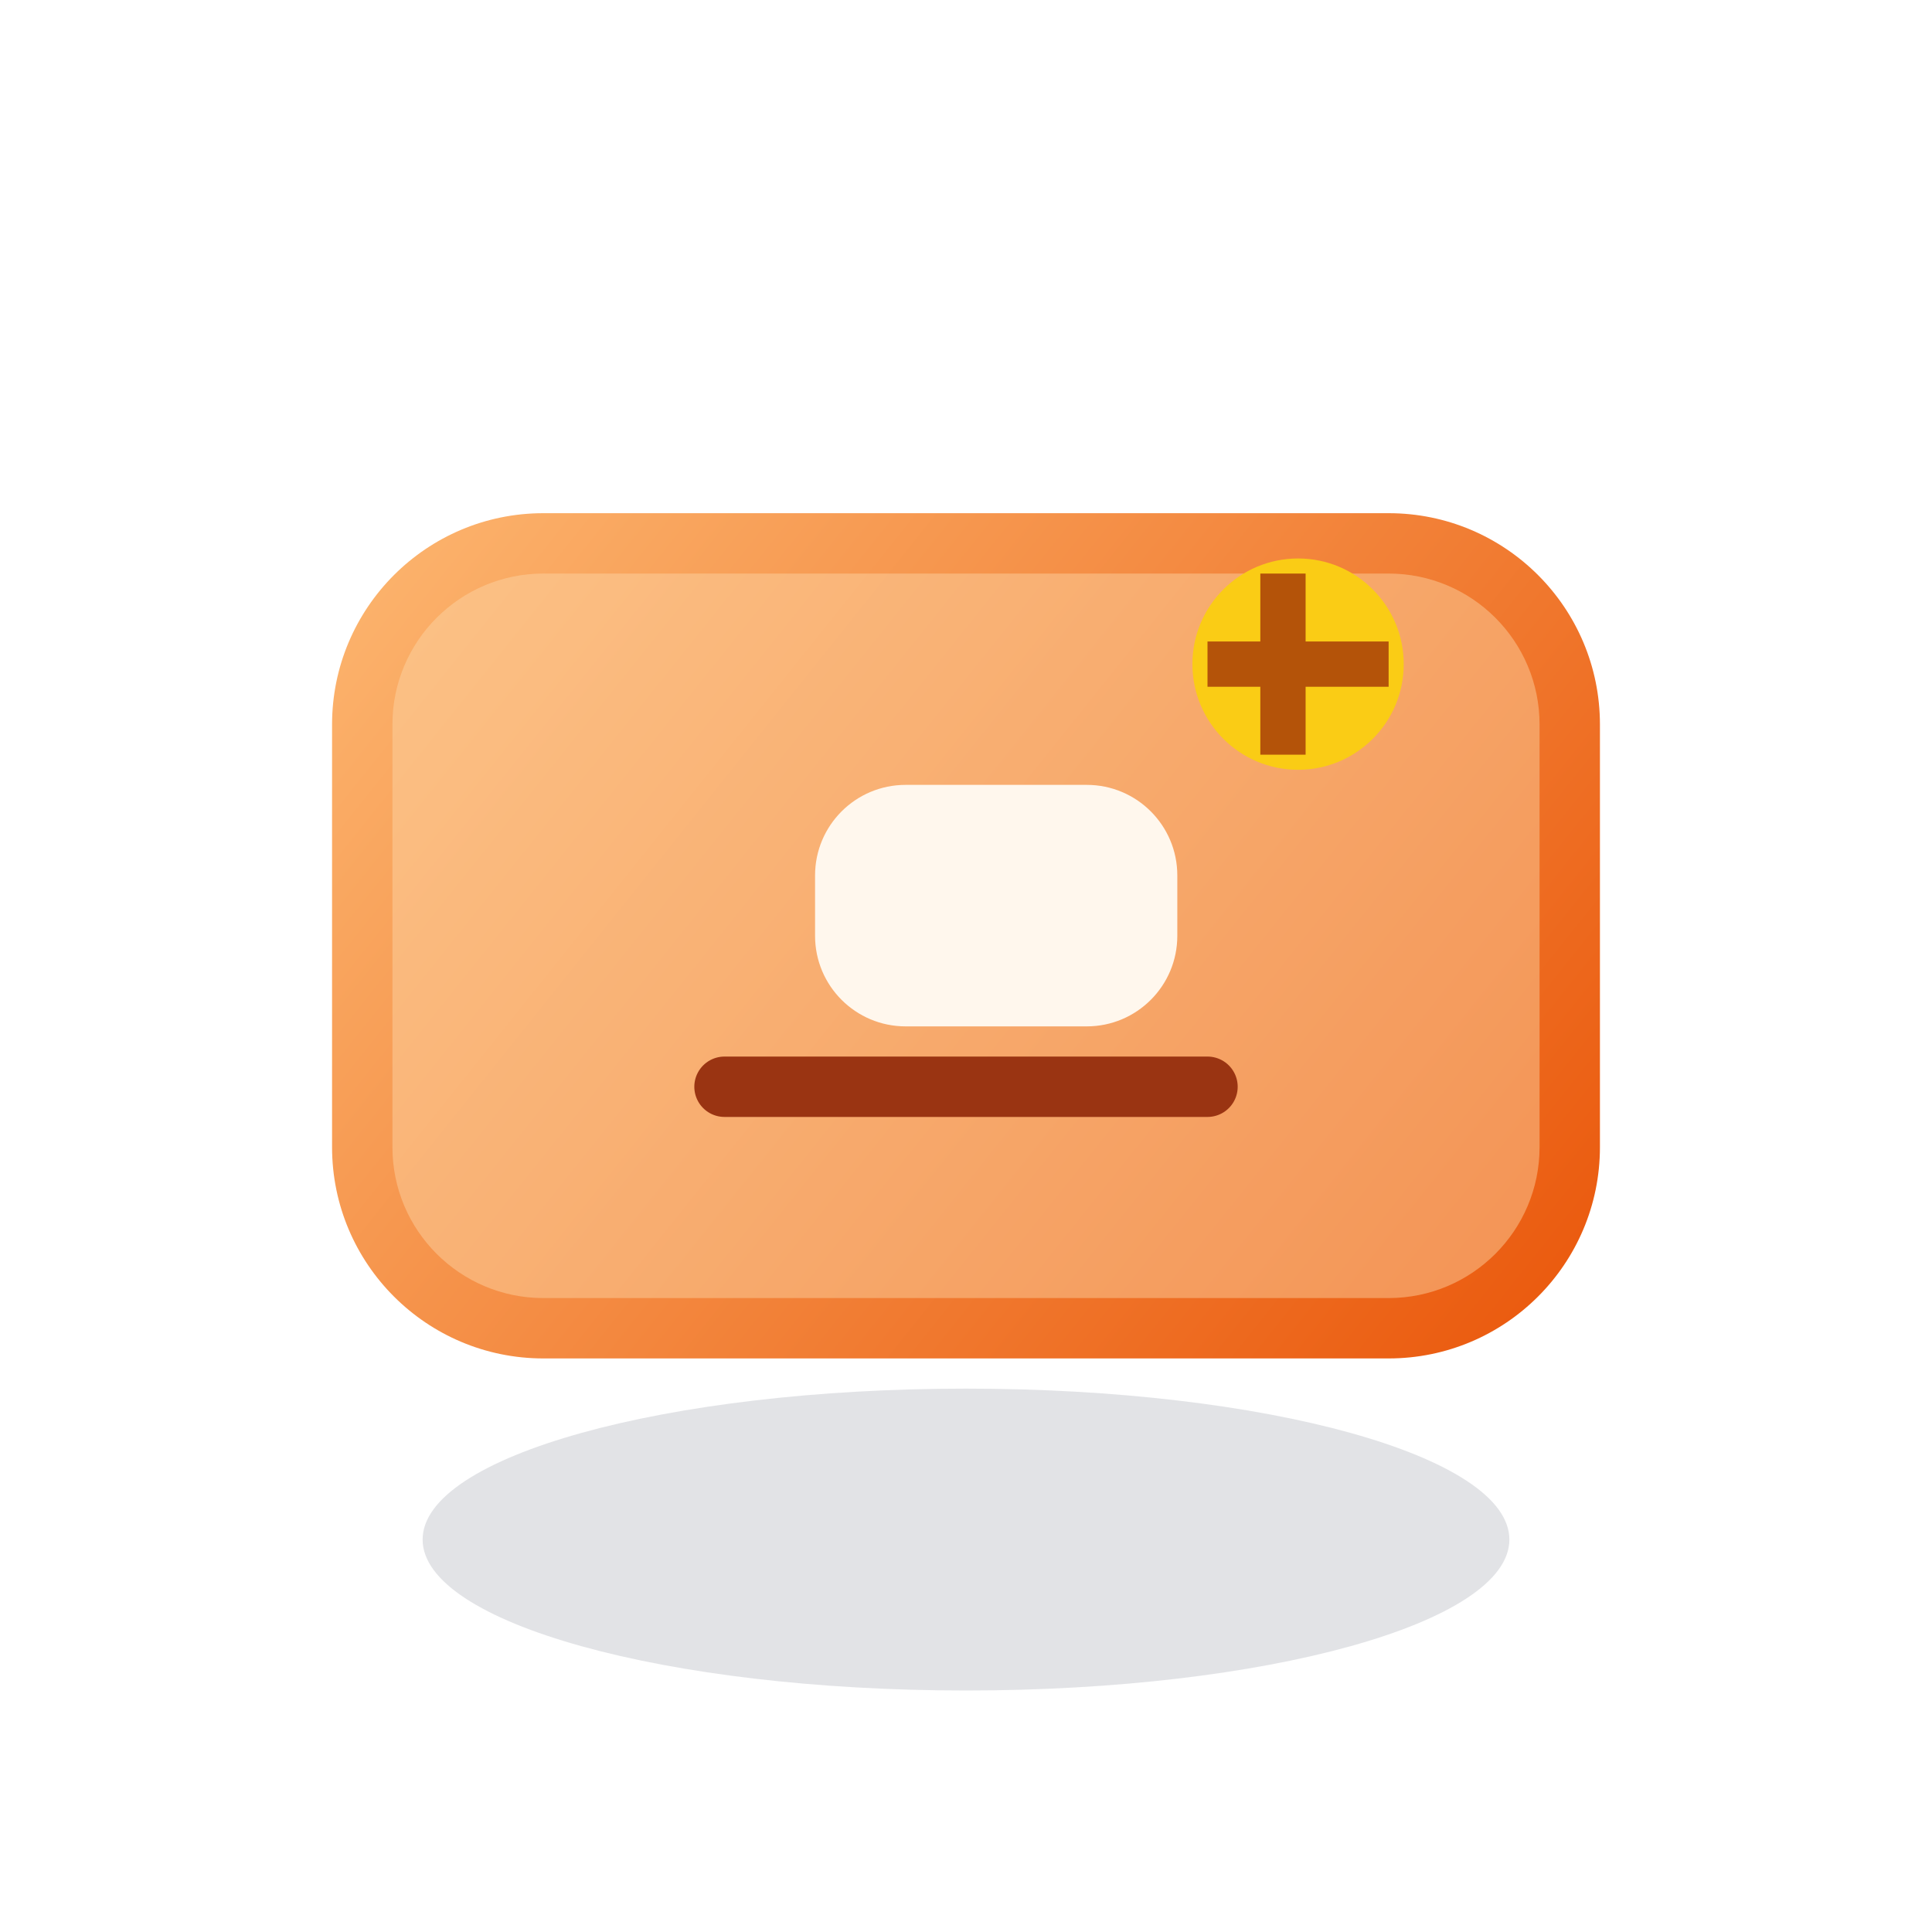
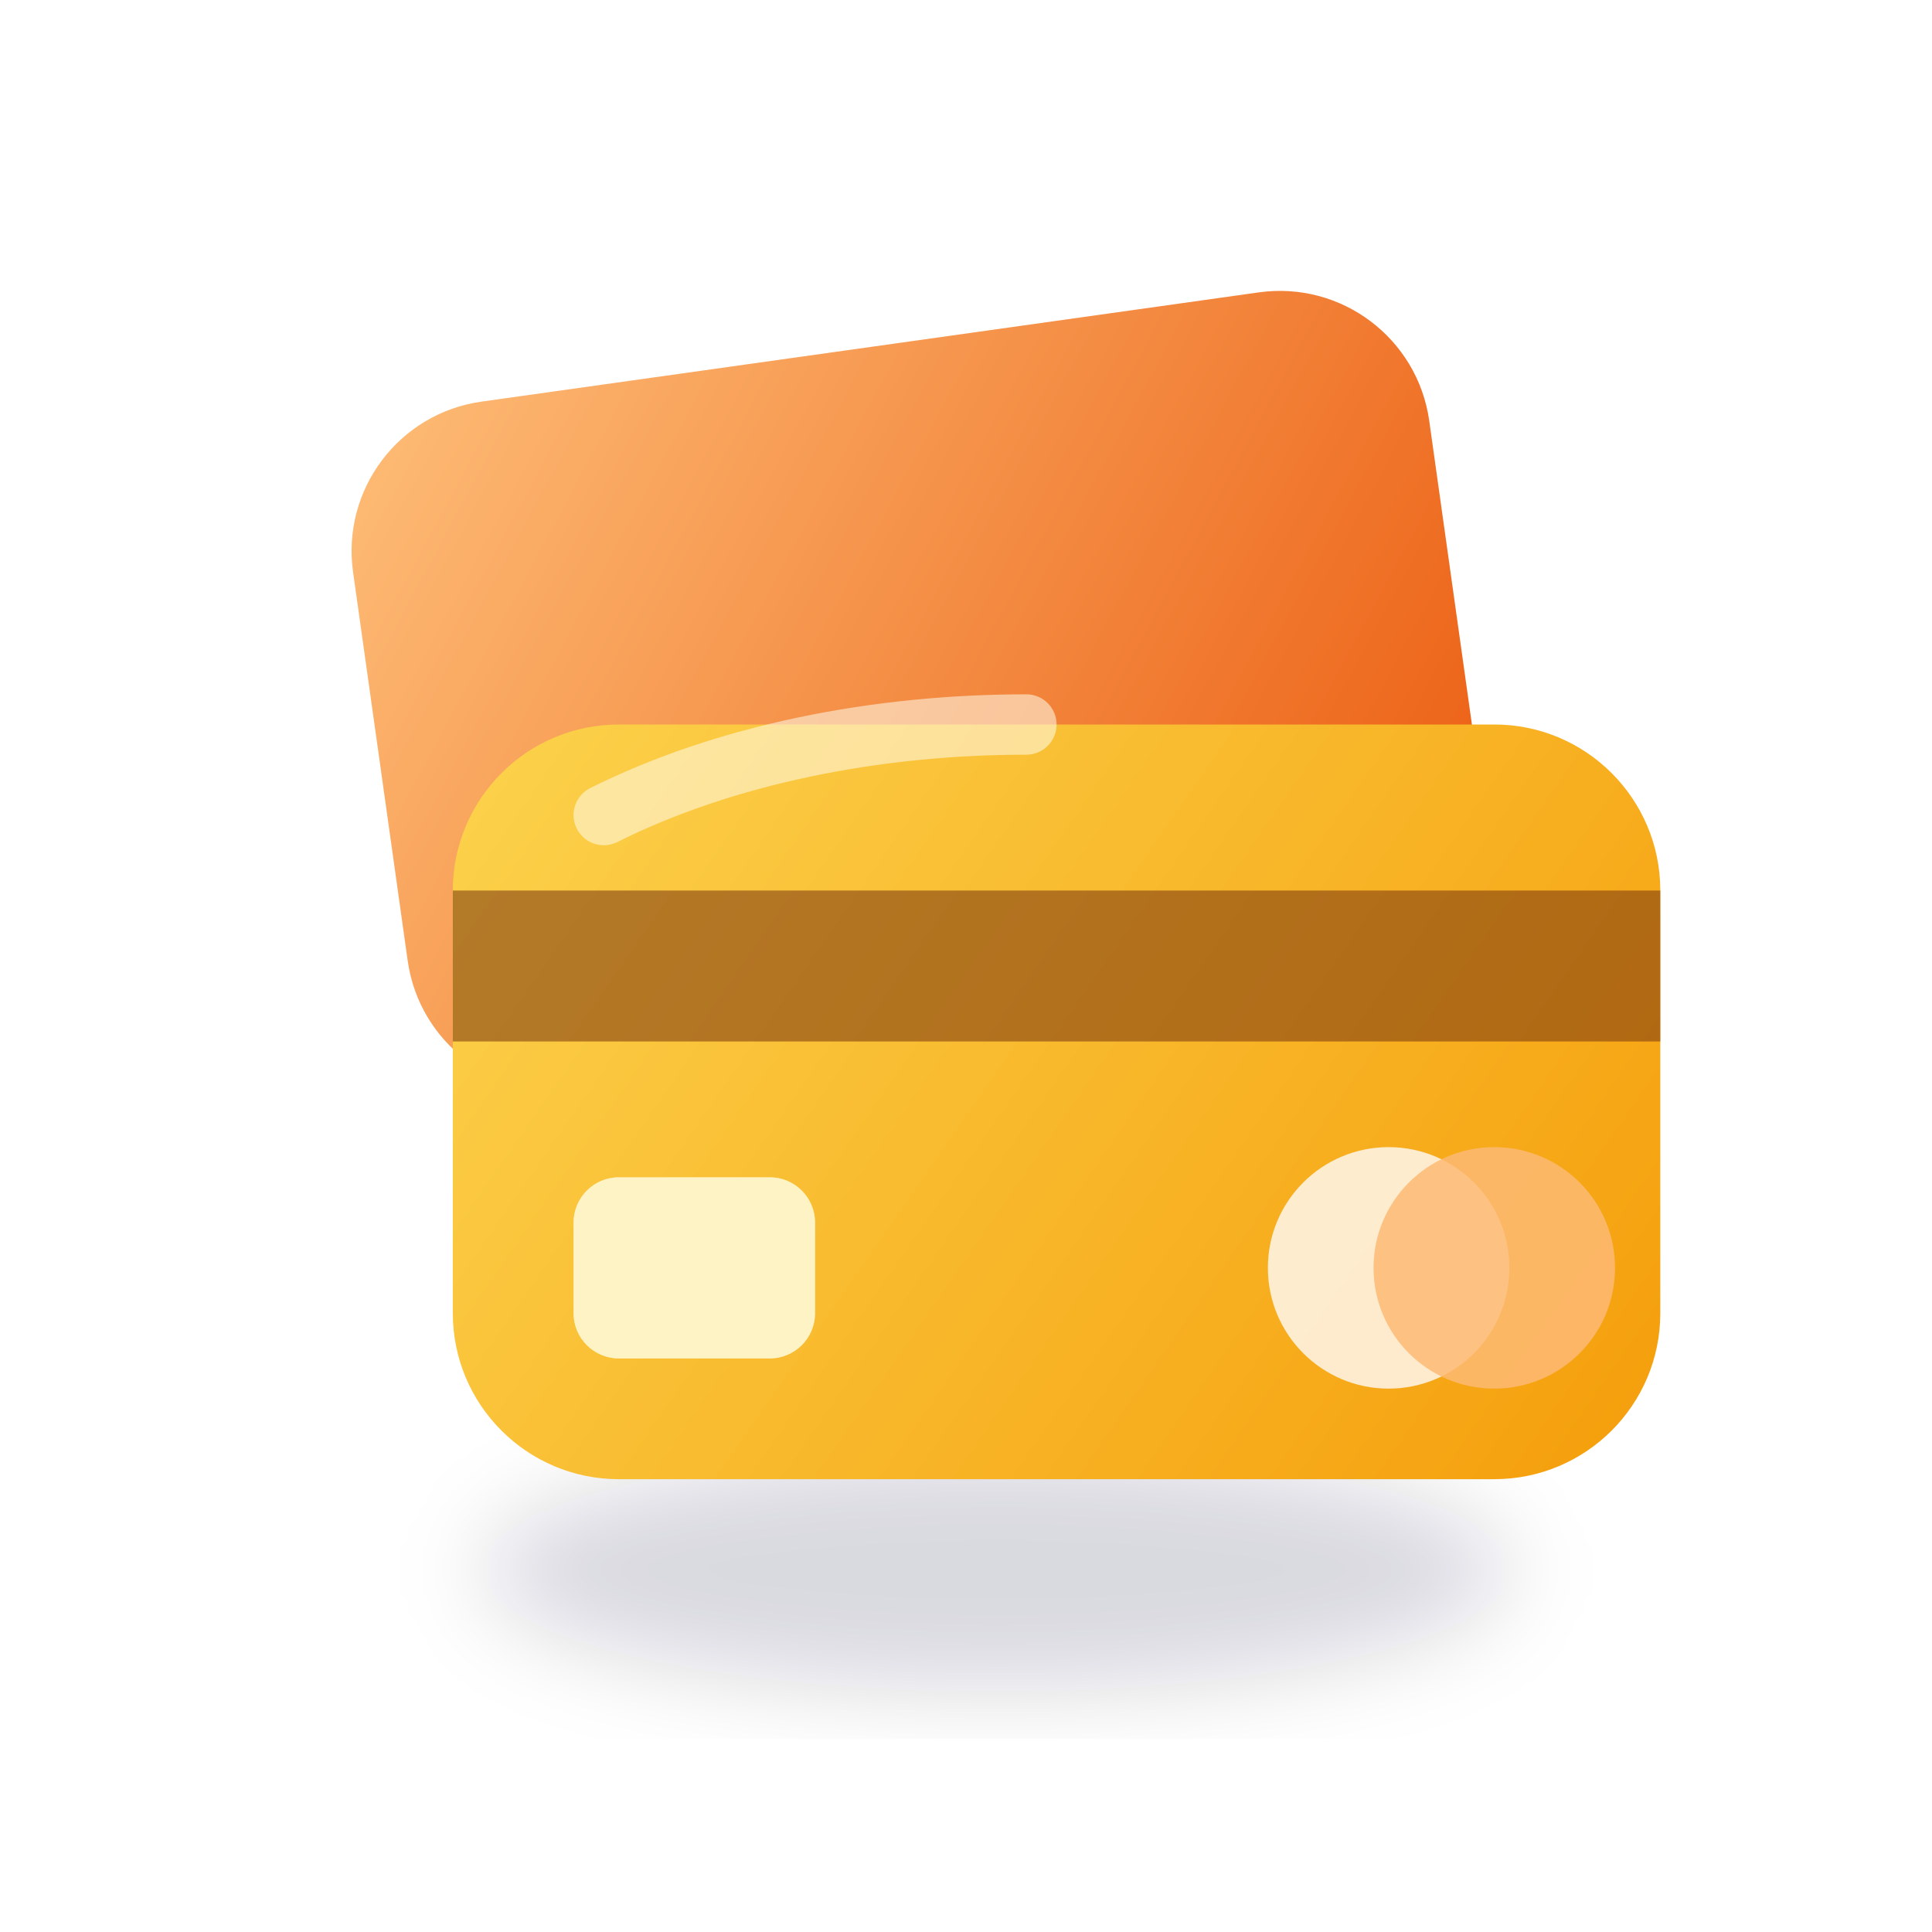
<svg xmlns="http://www.w3.org/2000/svg" width="128" height="128" viewBox="0 0 128 128" fill="none">
  <defs>
-     <linearGradient id="w1" x1="22" y1="28" x2="102" y2="92" gradientUnits="userSpaceOnUse">
+     <linearGradient id="cardBack" x1="24" y1="30" x2="92" y2="80" gradientUnits="userSpaceOnUse">
      <stop stop-color="#FDBA74" />
      <stop offset="1" stop-color="#EA580C" />
    </linearGradient>
+     <linearGradient id="cardFront" x1="30" y1="46" x2="108" y2="100" gradientUnits="userSpaceOnUse">
+       <stop stop-color="#FCD34D" />
+       <stop offset="1" stop-color="#F59E0B" />
+     </linearGradient>
+     <filter id="cardShadow" x="-20%" y="-20%" width="140%" height="140%">
+       <feGaussianBlur stdDeviation="3" />
+     </filter>
  </defs>
-   <ellipse cx="64" cy="102" rx="36" ry="10" fill="#0F172A" fill-opacity="0.12" />
-   <rect x="22" y="34" width="84" height="56" rx="14" fill="url(#w1)" />
-   <rect x="26" y="38" width="76" height="48" rx="10" fill="#FED7AA" fill-opacity="0.45" />
-   <rect x="54" y="52" width="24" height="16" rx="6" fill="#FFF7ED" />
-   <path d="M48 72H80" stroke="#9A3412" stroke-width="4" stroke-linecap="round" />
-   <circle cx="86" cy="44" r="7" fill="#FACC15" />
-   <path d="M85 38V50" stroke="#B45309" stroke-width="3" />
-   <path d="M80 44H92" stroke="#B45309" stroke-width="3" />
+   <ellipse cx="66" cy="104" rx="34" ry="8" fill="#0F172A" fill-opacity="0.15" filter="url(#cardShadow)" />
+   <rect x="22" y="28" width="72" height="46" rx="10" transform="rotate(-8 22 28)" fill="url(#cardBack)" />
+   <rect x="30" y="48" width="80" height="50" rx="11" fill="url(#cardFront)" />
+   <rect x="30" y="59" width="80" height="10" fill="#78350F" fill-opacity="0.55" />
+   <rect x="38" y="78" width="16" height="12" rx="3" fill="#FFFBEB" />
+   <rect x="38" y="78" width="16" height="12" rx="3" fill="#FDE68A" fill-opacity="0.4" />
+   <circle cx="92" cy="84" r="8" fill="#FFF7ED" fill-opacity="0.85" />
+   <circle cx="99" cy="84" r="8" fill="#FDBA74" fill-opacity="0.85" />
+   <path d="M40 54C48 50 58 48 68 48" stroke="#FFFBEB" stroke-width="4" stroke-linecap="round" stroke-opacity="0.55" />
</svg>
